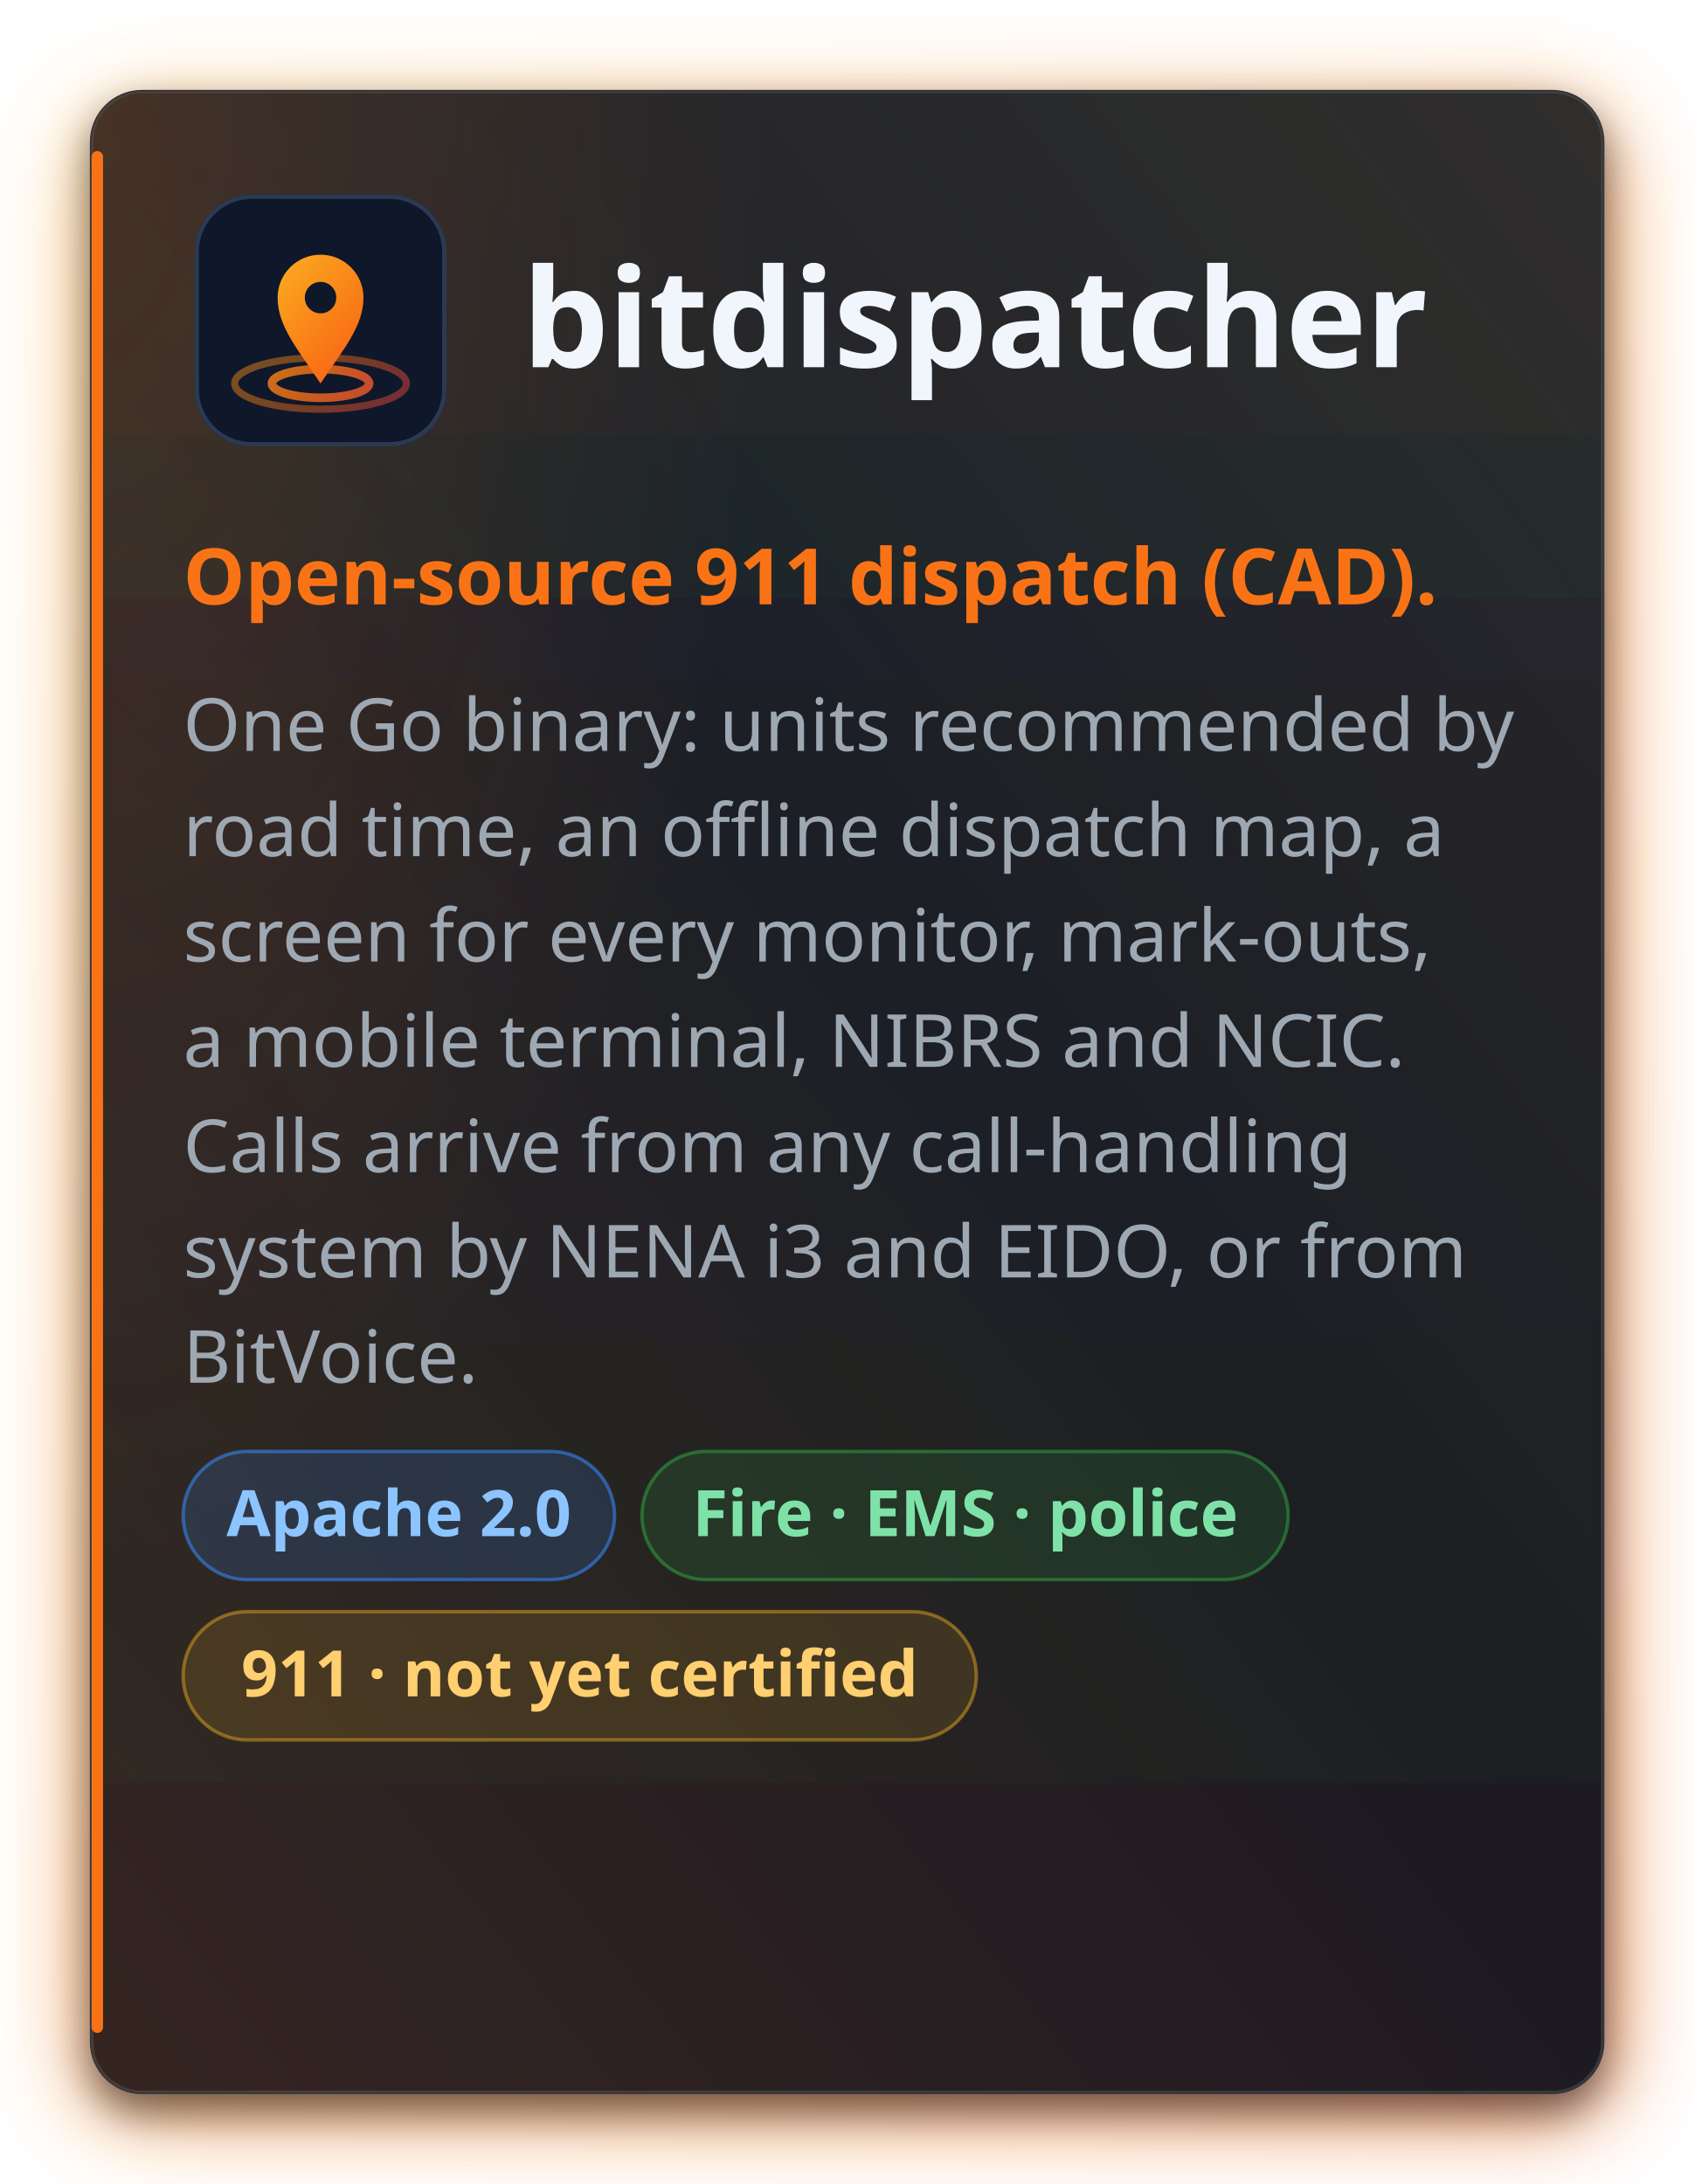
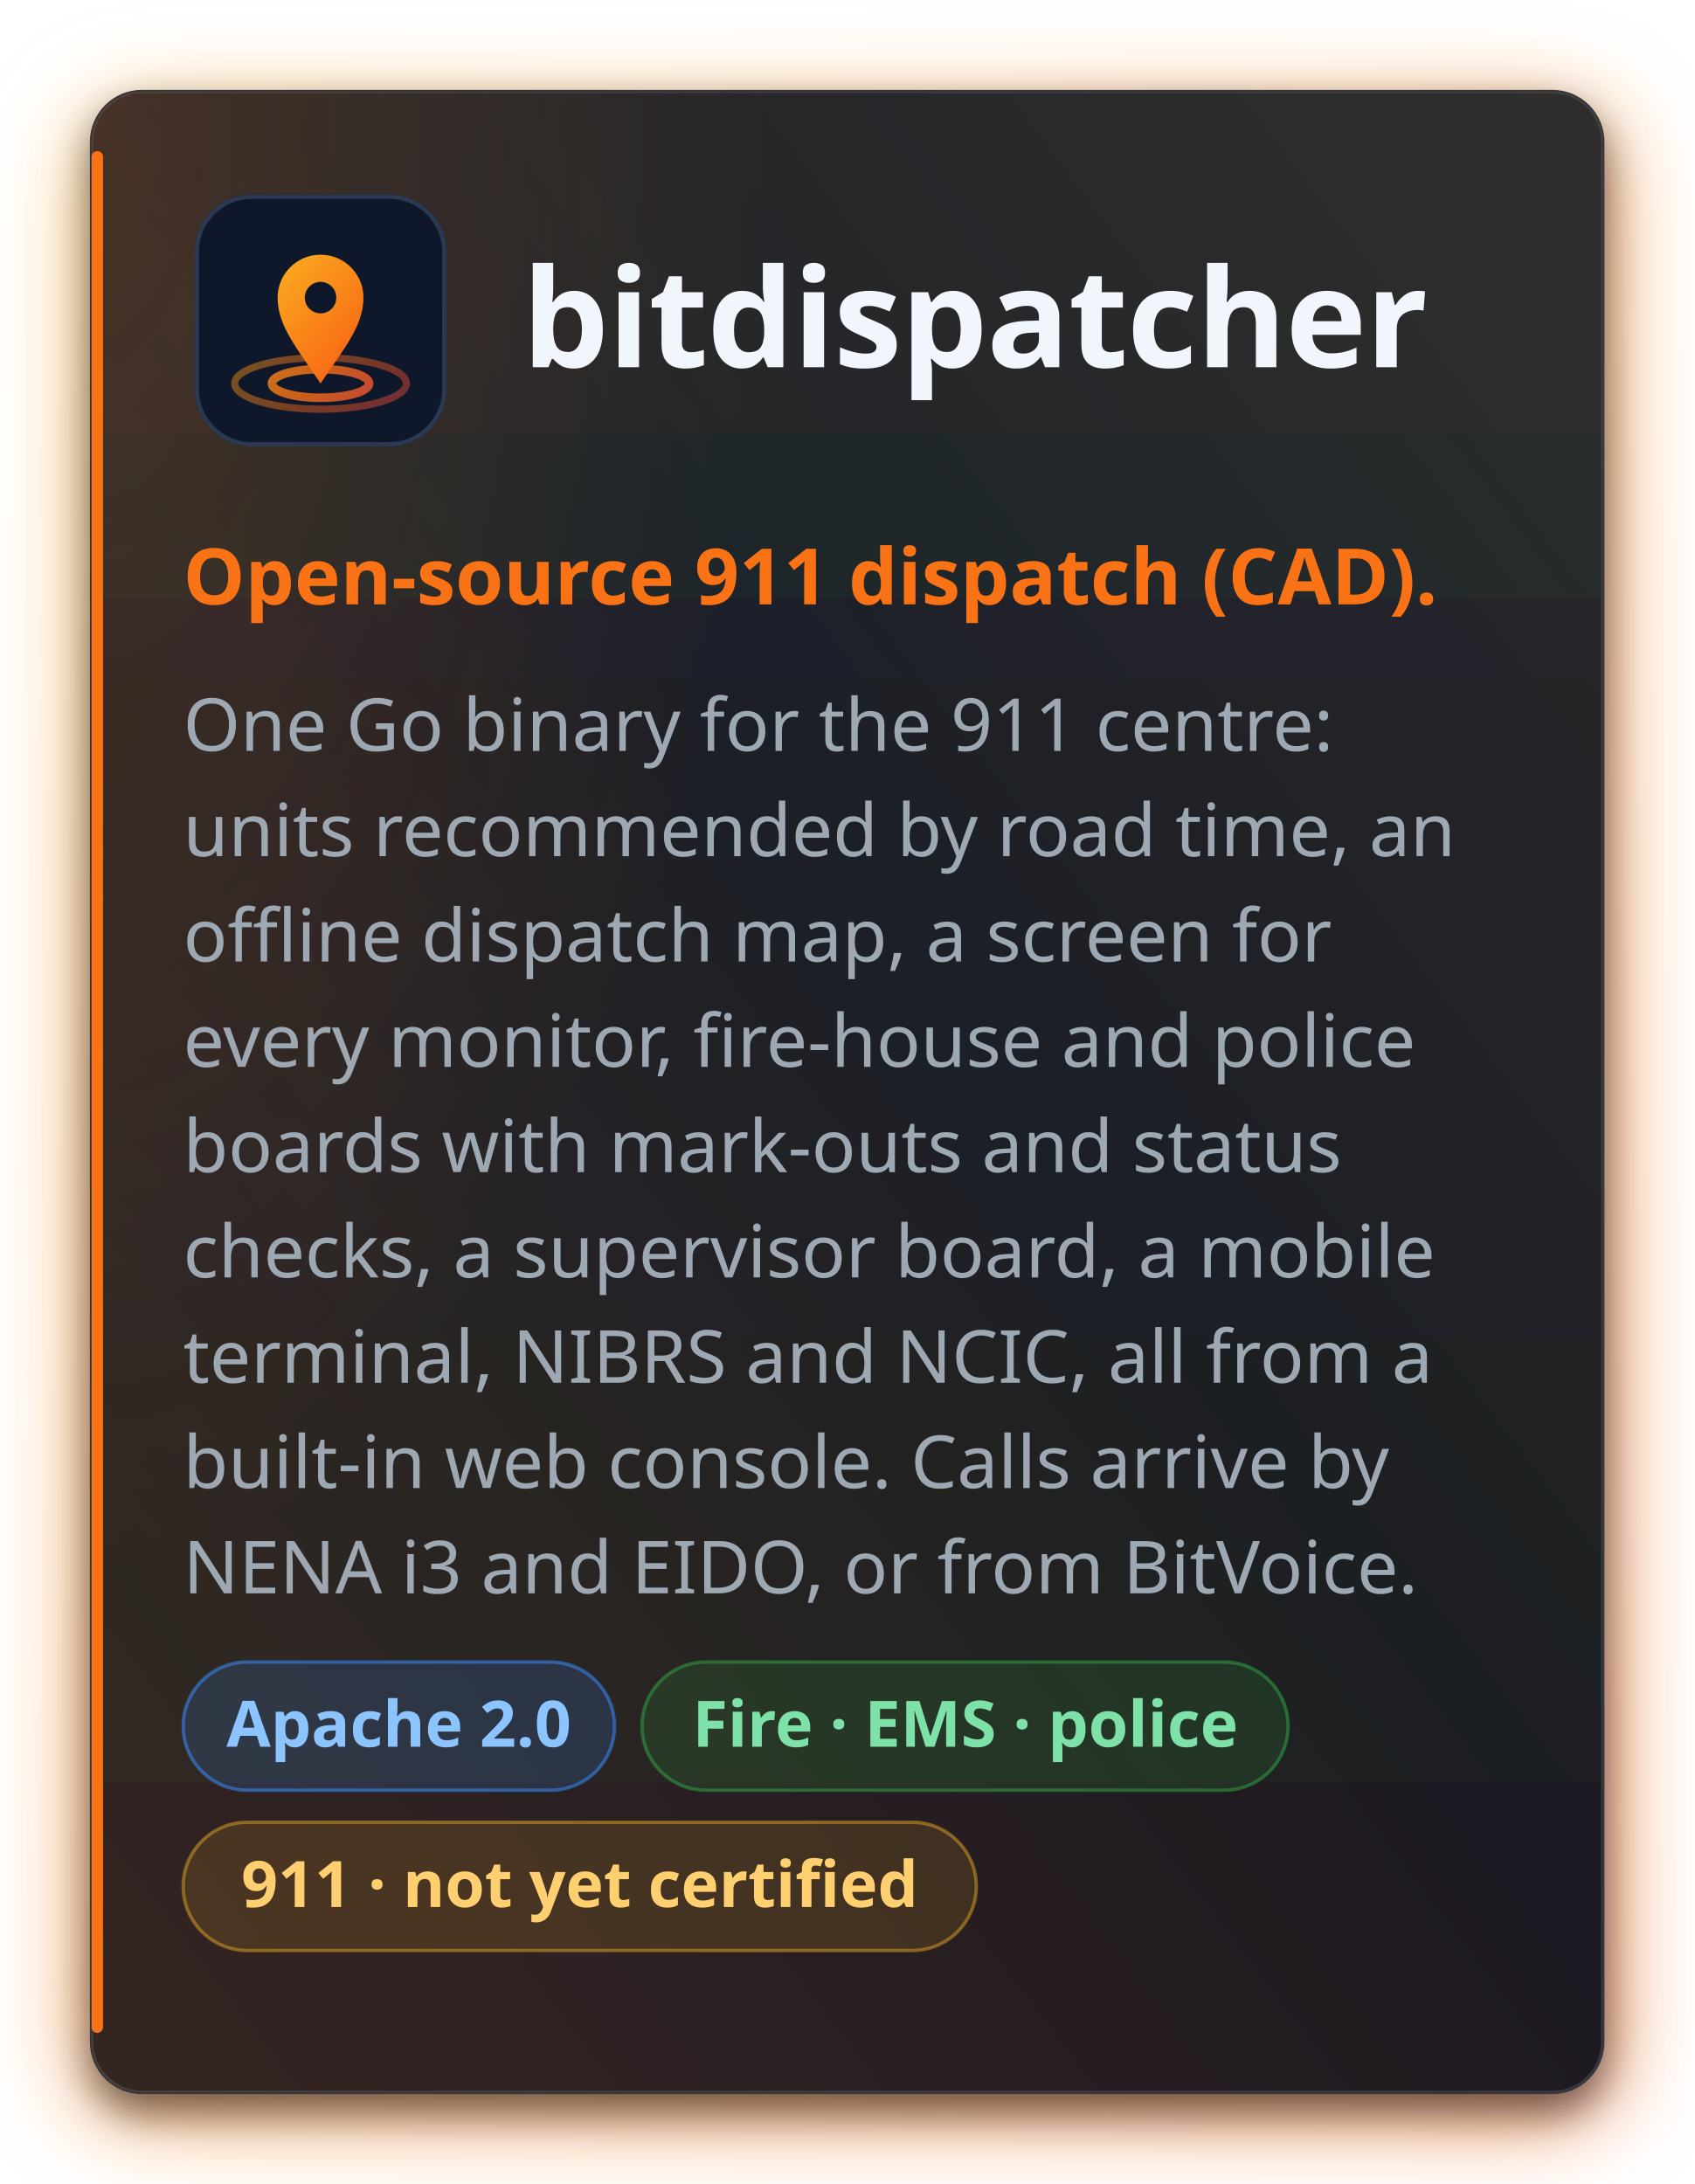
<svg xmlns="http://www.w3.org/2000/svg" viewBox="0 0 740 954" width="740" height="954" role="img" aria-label="bitdispatcher: Open-source 911 dispatch (CAD).">
  <style>.glow{opacity:0.75}.warm{opacity:0.7}</style>
  <defs>
    <linearGradient id="cardfill" x1="0" y1="0" x2="0" y2="1">
      <stop offset="0" stop-color="#1b222c" />
      <stop offset="1" stop-color="#121820" />
    </linearGradient>
    <radialGradient id="accentglow" cx="0" cy="0" r="0.75" gradientTransform="scale(0.6 1)">
      <stop offset="0" stop-color="#f97316" stop-opacity="0.16" />
      <stop offset="1" stop-color="#f97316" stop-opacity="0" />
    </radialGradient>
    <linearGradient id="glowfill" x1="0" y1="0" x2="1" y2="1">
      <stop offset="0" stop-color="#ffb347" />
      <stop offset="0.5" stop-color="#f58220" />
      <stop offset="1" stop-color="#ea580c" />
    </linearGradient>
    <linearGradient id="warmfill" x1="0" y1="1" x2="1" y2="0">
      <stop offset="0" stop-color="#f58220" stop-opacity="0.2" />
      <stop offset="0.55" stop-color="#f58220" stop-opacity="0.04" />
      <stop offset="1" stop-color="#ffb347" stop-opacity="0.12" />
    </linearGradient>
    <filter id="soft" x="-15%" y="-15%" width="130%" height="135%">
      <feGaussianBlur stdDeviation="20" />
    </filter>
    <filter id="lift" x="-5%" y="-8%" width="110%" height="125%">
      <feDropShadow dx="0" dy="8" stdDeviation="9" flood-color="#000000" flood-opacity="0.55" />
    </filter>
  </defs>
  <g font-family="-apple-system, 'Segoe UI', 'Noto Sans', Helvetica, Arial, sans-serif">
    <rect class="glow" x="36" y="48" width="668" height="876" rx="26" fill="url(#glowfill)" filter="url(#soft)" />
    <rect x="40" y="40" width="660" height="874" rx="22" fill="url(#cardfill)" stroke="#30363d" stroke-width="1.5" filter="url(#lift)" />
    <rect x="40" y="40" width="660" height="874" rx="22" fill="url(#accentglow)" />
    <rect class="warm" x="40" y="40" width="660" height="874" rx="22" fill="url(#warmfill)" />
    <rect x="40" y="66" width="5" height="822" rx="2.5" fill="#f97316" />
    <svg x="80" y="80" width="120" height="120" viewBox="0 0 96 96">
      <rect x="4" y="4" width="88" height="88" rx="20" fill="#0f172a" />
      <rect x="4.75" y="4.75" width="86.5" height="86.5" rx="19.25" fill="none" stroke="#2b3a52" stroke-width="1.5" />
      <defs>
        <linearGradient id="bdg" gradientUnits="userSpaceOnUse" x1="18" y1="25" x2="78" y2="79">
          <stop offset="0" stop-color="#fbbf24" />
          <stop offset=".6" stop-color="#f97316" />
          <stop offset="1" stop-color="#ef4444" />
        </linearGradient>
      </defs>
      <g fill="none" stroke="url(#bdg)" stroke-linecap="round">
        <ellipse cx="48" cy="70" rx="30" ry="9" stroke-width="2.5" stroke-opacity="0.45" />
        <ellipse cx="48" cy="70" rx="17" ry="5" stroke-width="3" stroke-opacity="0.8" />
      </g>
      <path d="M48 70 C40 58 33 50 33 40 a15 15 0 0 1 30 0 C63 50 56 58 48 70 Z" fill="url(#bdg)" />
      <circle cx="48" cy="40" r="5.5" fill="#0f172a" />
    </svg>
    <text x="228" y="160.4" font-size="60" font-weight="800" fill="#f0f6fc" letter-spacing="-0.5">bitdispatcher</text>
    <text x="80" y="264.0" font-size="34" font-weight="600" fill="#f97316">Open-source 911 dispatch (CAD).</text>
-     <text x="80" y="328.0" font-size="32" fill="#9ea8b3">One Go binary: units recommended by</text>
-     <text x="80" y="374.0" font-size="32" fill="#9ea8b3">road time, an offline dispatch map, a</text>
-     <text x="80" y="420.0" font-size="32" fill="#9ea8b3">screen for every monitor, mark-outs,</text>
-     <text x="80" y="466.0" font-size="32" fill="#9ea8b3">a mobile terminal, NIBRS and NCIC.</text>
-     <text x="80" y="512.0" font-size="32" fill="#9ea8b3">Calls arrive from any call-handling</text>
-     <text x="80" y="558.0" font-size="32" fill="#9ea8b3">system by NENA i3 and EIDO, or from</text>
-     <text x="80" y="604.0" font-size="32" fill="#9ea8b3">BitVoice.</text>
-     <rect x="80.0" y="634" width="188.4" height="56" rx="28.0" fill="#388bfd" fill-opacity="0.16" stroke="#388bfd" stroke-opacity="0.55" stroke-width="1.5" />
-     <text x="174.2" y="671.0" font-size="28" font-weight="600" fill="#8cc4ff" text-anchor="middle">Apache 2.0</text>
-     <rect x="280.4" y="634" width="282.2" height="56" rx="28.0" fill="#2ea043" fill-opacity="0.16" stroke="#2ea043" stroke-opacity="0.55" stroke-width="1.5" />
-     <text x="421.6" y="671.0" font-size="28" font-weight="600" fill="#7ee2a8" text-anchor="middle">Fire · EMS · police</text>
-     <rect x="80.0" y="704" width="346.4" height="56" rx="28.0" fill="#d29922" fill-opacity="0.16" stroke="#d29922" stroke-opacity="0.55" stroke-width="1.5" />
-     <text x="253.2" y="741.0" font-size="28" font-weight="600" fill="#ffcf70" text-anchor="middle">911 · not yet certified</text>
+     <text x="80" y="328.0" font-size="32" fill="#9ea8b3">One Go binary for the 911 centre:</text>
+     <text x="80" y="374.0" font-size="32" fill="#9ea8b3">units recommended by road time, an</text>
+     <text x="80" y="420.0" font-size="32" fill="#9ea8b3">offline dispatch map, a screen for</text>
+     <text x="80" y="466.0" font-size="32" fill="#9ea8b3">every monitor, fire-house and police</text>
+     <text x="80" y="512.0" font-size="32" fill="#9ea8b3">boards with mark-outs and status</text>
+     <text x="80" y="558.0" font-size="32" fill="#9ea8b3">checks, a supervisor board, a mobile</text>
+     <text x="80" y="604.0" font-size="32" fill="#9ea8b3">terminal, NIBRS and NCIC, all from a</text>
+     <text x="80" y="650.0" font-size="32" fill="#9ea8b3">built-in web console. Calls arrive by</text>
+     <text x="80" y="696.0" font-size="32" fill="#9ea8b3">NENA i3 and EIDO, or from BitVoice.</text>
+     <rect x="80.0" y="726" width="188.4" height="56" rx="28.0" fill="#388bfd" fill-opacity="0.16" stroke="#388bfd" stroke-opacity="0.55" stroke-width="1.5" />
+     <text x="174.2" y="763.0" font-size="28" font-weight="600" fill="#8cc4ff" text-anchor="middle">Apache 2.0</text>
+     <rect x="280.4" y="726" width="282.2" height="56" rx="28.0" fill="#2ea043" fill-opacity="0.16" stroke="#2ea043" stroke-opacity="0.55" stroke-width="1.5" />
+     <text x="421.6" y="763.0" font-size="28" font-weight="600" fill="#7ee2a8" text-anchor="middle">Fire · EMS · police</text>
+     <rect x="80.0" y="796" width="346.4" height="56" rx="28.0" fill="#d29922" fill-opacity="0.16" stroke="#d29922" stroke-opacity="0.55" stroke-width="1.5" />
+     <text x="253.2" y="833.0" font-size="28" font-weight="600" fill="#ffcf70" text-anchor="middle">911 · not yet certified</text>
  </g>
</svg>
